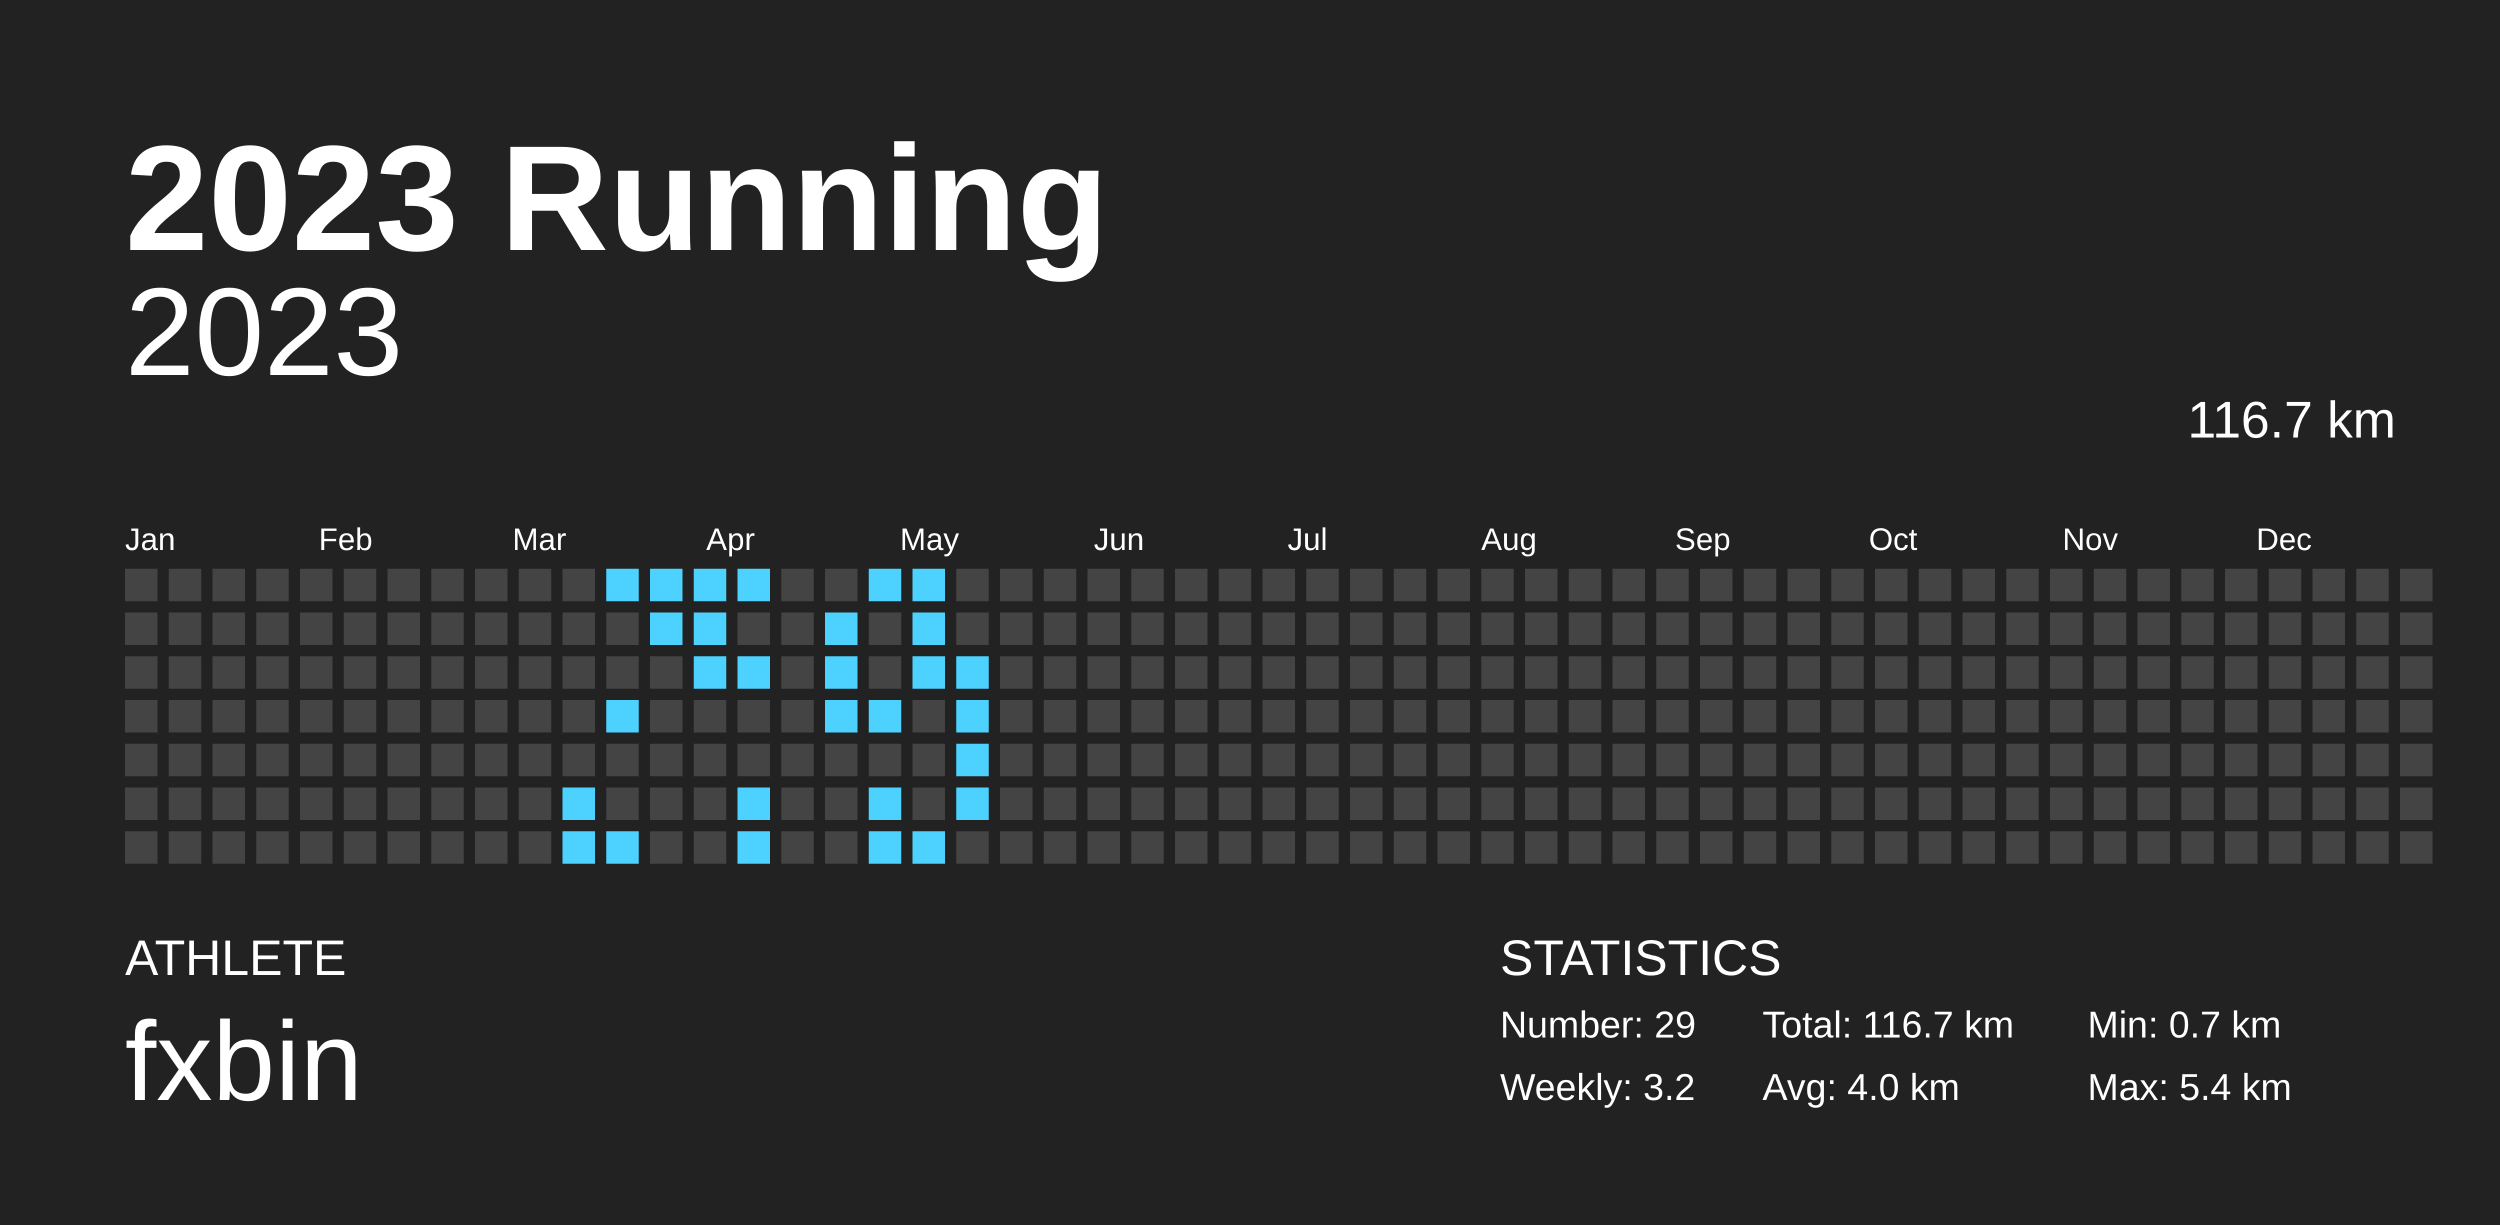
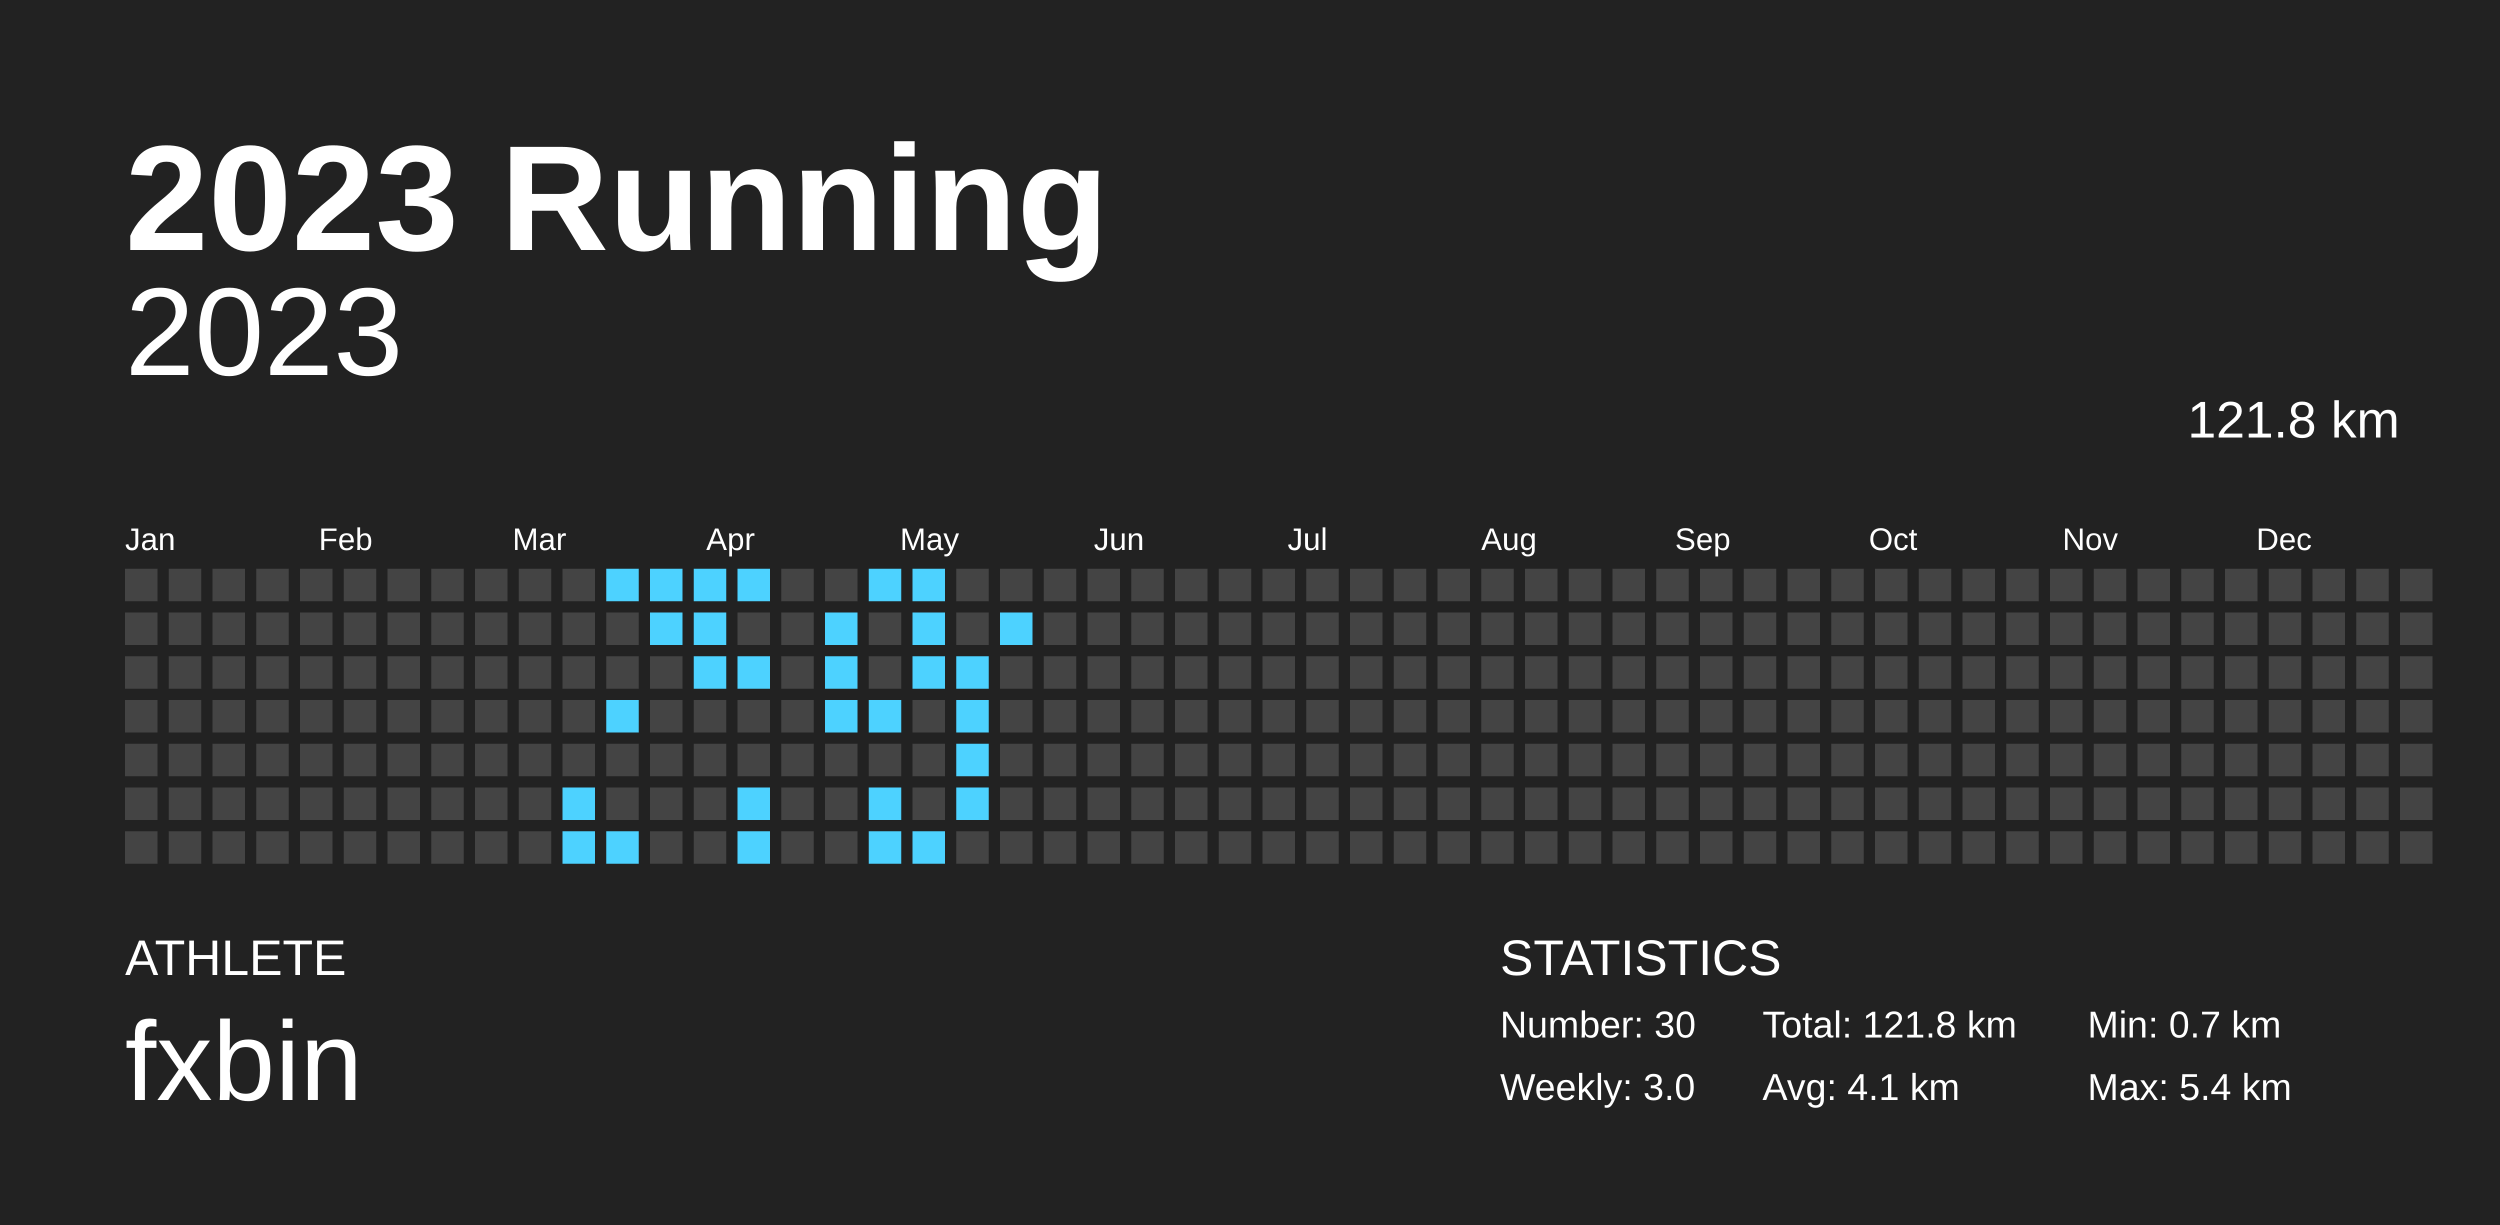
<svg xmlns="http://www.w3.org/2000/svg" baseProfile="full" height="98mm" version="1.1" viewBox="0,0,200,98" width="200mm">
  <defs />
  <rect fill="#222222" height="98" width="200" x="0" y="0" />
  <text fill="#FFFFFF" style="font-size:12px; font-family:Arial; font-weight:bold;" x="10" y="20">2023 Running</text>
  <text fill="#FFFFFF" style="font-size:4px; font-family:Arial" x="10" y="78">ATHLETE</text>
  <text fill="#FFFFFF" style="font-size:9px; font-family:Arial" x="10" y="88">fxbin</text>
  <text fill="#FFFFFF" style="font-size:4px; font-family:Arial" x="120" y="78">STATISTICS</text>
-   <text fill="#FFFFFF" style="font-size:3px; font-family:Arial" x="120" y="83">Number: 29</text>
-   <text fill="#FFFFFF" style="font-size:3px; font-family:Arial" x="120" y="88">Weekly: 3.2</text>
-   <text fill="#FFFFFF" style="font-size:3px; font-family:Arial" x="141" y="83">Total: 116.7 km</text>
-   <text fill="#FFFFFF" style="font-size:3px; font-family:Arial" x="141" y="88">Avg: 4.0 km</text>
+   <text fill="#FFFFFF" style="font-size:3px; font-family:Arial" x="120" y="83">Number: 30</text>
+   <text fill="#FFFFFF" style="font-size:3px; font-family:Arial" x="120" y="88">Weekly: 3.0</text>
+   <text fill="#FFFFFF" style="font-size:3px; font-family:Arial" x="141" y="83">Total: 121.8 km</text>
+   <text fill="#FFFFFF" style="font-size:3px; font-family:Arial" x="141" y="88">Avg: 4.1 km</text>
  <text fill="#FFFFFF" style="font-size:3px; font-family:Arial" x="167" y="83">Min: 0.7 km</text>
  <text fill="#FFFFFF" style="font-size:3px; font-family:Arial" x="167" y="88">Max: 5.4 km</text>
  <text alignment-baseline="hanging" fill="#FFFFFF" style="font-size:10.0px; font-family:Arial;" x="10" y="30">2023</text>
-   <text alignment-baseline="hanging" fill="#FFFFFF" style="font-size:4.125px; font-family:Arial;" x="175" y="35">116.7 km</text>
+   <text alignment-baseline="hanging" fill="#FFFFFF" style="font-size:4.125px; font-family:Arial;" x="175" y="35">121.8 km</text>
  <text fill="#FFFFFF" style="font-size:2.5px; font-family:Arial" x="10.0" y="44">Jan</text>
  <text fill="#FFFFFF" style="font-size:2.5px; font-family:Arial" x="25.5" y="44">Feb</text>
  <text fill="#FFFFFF" style="font-size:2.5px; font-family:Arial" x="41.0" y="44">Mar</text>
  <text fill="#FFFFFF" style="font-size:2.5px; font-family:Arial" x="56.5" y="44">Apr</text>
  <text fill="#FFFFFF" style="font-size:2.5px; font-family:Arial" x="72.0" y="44">May</text>
  <text fill="#FFFFFF" style="font-size:2.5px; font-family:Arial" x="87.5" y="44">Jun</text>
  <text fill="#FFFFFF" style="font-size:2.5px; font-family:Arial" x="103.0" y="44">Jul</text>
  <text fill="#FFFFFF" style="font-size:2.5px; font-family:Arial" x="118.5" y="44">Aug</text>
  <text fill="#FFFFFF" style="font-size:2.5px; font-family:Arial" x="134.0" y="44">Sep</text>
  <text fill="#FFFFFF" style="font-size:2.5px; font-family:Arial" x="149.5" y="44">Oct</text>
  <text fill="#FFFFFF" style="font-size:2.5px; font-family:Arial" x="165.0" y="44">Nov</text>
  <text fill="#FFFFFF" style="font-size:2.5px; font-family:Arial" x="180.5" y="44">Dec</text>
  <rect fill="#444444" height="2.6" width="2.6" x="10.0" y="45.5" />
  <rect fill="#444444" height="2.6" width="2.6" x="10.0" y="49.0" />
  <rect fill="#444444" height="2.6" width="2.6" x="10.0" y="52.5" />
  <rect fill="#444444" height="2.6" width="2.6" x="10.0" y="56.0" />
  <rect fill="#444444" height="2.6" width="2.6" x="10.0" y="59.5" />
  <rect fill="#444444" height="2.6" width="2.6" x="10.0" y="63.0" />
  <rect fill="#444444" height="2.6" width="2.6" x="10.0" y="66.5" />
  <rect fill="#444444" height="2.6" width="2.6" x="13.5" y="45.5" />
  <rect fill="#444444" height="2.6" width="2.6" x="13.5" y="49.0" />
  <rect fill="#444444" height="2.6" width="2.6" x="13.5" y="52.5" />
  <rect fill="#444444" height="2.6" width="2.6" x="13.5" y="56.0" />
  <rect fill="#444444" height="2.6" width="2.6" x="13.5" y="59.5" />
  <rect fill="#444444" height="2.6" width="2.6" x="13.5" y="63.0" />
  <rect fill="#444444" height="2.6" width="2.6" x="13.5" y="66.5" />
  <rect fill="#444444" height="2.6" width="2.6" x="17.0" y="45.5" />
  <rect fill="#444444" height="2.6" width="2.6" x="17.0" y="49.0" />
  <rect fill="#444444" height="2.6" width="2.6" x="17.0" y="52.5" />
  <rect fill="#444444" height="2.6" width="2.6" x="17.0" y="56.0" />
  <rect fill="#444444" height="2.6" width="2.6" x="17.0" y="59.5" />
  <rect fill="#444444" height="2.6" width="2.6" x="17.0" y="63.0" />
  <rect fill="#444444" height="2.6" width="2.6" x="17.0" y="66.5" />
  <rect fill="#444444" height="2.6" width="2.6" x="20.5" y="45.5" />
  <rect fill="#444444" height="2.6" width="2.6" x="20.5" y="49.0" />
  <rect fill="#444444" height="2.6" width="2.6" x="20.5" y="52.5" />
  <rect fill="#444444" height="2.6" width="2.6" x="20.5" y="56.0" />
  <rect fill="#444444" height="2.6" width="2.6" x="20.5" y="59.5" />
  <rect fill="#444444" height="2.6" width="2.6" x="20.5" y="63.0" />
  <rect fill="#444444" height="2.6" width="2.6" x="20.5" y="66.5" />
  <rect fill="#444444" height="2.6" width="2.6" x="24.0" y="45.5" />
  <rect fill="#444444" height="2.6" width="2.6" x="24.0" y="49.0" />
  <rect fill="#444444" height="2.6" width="2.6" x="24.0" y="52.5" />
  <rect fill="#444444" height="2.6" width="2.6" x="24.0" y="56.0" />
  <rect fill="#444444" height="2.6" width="2.6" x="24.0" y="59.5" />
  <rect fill="#444444" height="2.6" width="2.6" x="24.0" y="63.0" />
  <rect fill="#444444" height="2.6" width="2.6" x="24.0" y="66.5" />
  <rect fill="#444444" height="2.6" width="2.6" x="27.5" y="45.5" />
  <rect fill="#444444" height="2.6" width="2.6" x="27.5" y="49.0" />
  <rect fill="#444444" height="2.6" width="2.6" x="27.5" y="52.5" />
  <rect fill="#444444" height="2.6" width="2.6" x="27.5" y="56.0" />
  <rect fill="#444444" height="2.6" width="2.6" x="27.5" y="59.5" />
  <rect fill="#444444" height="2.6" width="2.6" x="27.5" y="63.0" />
  <rect fill="#444444" height="2.6" width="2.6" x="27.5" y="66.5" />
  <rect fill="#444444" height="2.6" width="2.6" x="31.0" y="45.5" />
  <rect fill="#444444" height="2.6" width="2.6" x="31.0" y="49.0" />
  <rect fill="#444444" height="2.6" width="2.6" x="31.0" y="52.5" />
  <rect fill="#444444" height="2.6" width="2.6" x="31.0" y="56.0" />
  <rect fill="#444444" height="2.6" width="2.6" x="31.0" y="59.5" />
  <rect fill="#444444" height="2.6" width="2.6" x="31.0" y="63.0" />
  <rect fill="#444444" height="2.6" width="2.6" x="31.0" y="66.5" />
  <rect fill="#444444" height="2.6" width="2.6" x="34.5" y="45.5" />
  <rect fill="#444444" height="2.6" width="2.6" x="34.5" y="49.0" />
  <rect fill="#444444" height="2.6" width="2.6" x="34.5" y="52.5" />
  <rect fill="#444444" height="2.6" width="2.6" x="34.5" y="56.0" />
  <rect fill="#444444" height="2.6" width="2.6" x="34.5" y="59.5" />
  <rect fill="#444444" height="2.6" width="2.6" x="34.5" y="63.0" />
  <rect fill="#444444" height="2.6" width="2.6" x="34.5" y="66.5" />
  <rect fill="#444444" height="2.6" width="2.6" x="38.0" y="45.5" />
  <rect fill="#444444" height="2.6" width="2.6" x="38.0" y="49.0" />
  <rect fill="#444444" height="2.6" width="2.6" x="38.0" y="52.5" />
  <rect fill="#444444" height="2.6" width="2.6" x="38.0" y="56.0" />
  <rect fill="#444444" height="2.6" width="2.6" x="38.0" y="59.5" />
  <rect fill="#444444" height="2.6" width="2.6" x="38.0" y="63.0" />
  <rect fill="#444444" height="2.6" width="2.6" x="38.0" y="66.5" />
  <rect fill="#444444" height="2.6" width="2.6" x="41.5" y="45.5" />
  <rect fill="#444444" height="2.6" width="2.6" x="41.5" y="49.0" />
  <rect fill="#444444" height="2.6" width="2.6" x="41.5" y="52.5" />
  <rect fill="#444444" height="2.6" width="2.6" x="41.5" y="56.0" />
  <rect fill="#444444" height="2.6" width="2.6" x="41.5" y="59.5" />
  <rect fill="#444444" height="2.6" width="2.6" x="41.5" y="63.0" />
  <rect fill="#444444" height="2.6" width="2.6" x="41.5" y="66.5" />
  <rect fill="#444444" height="2.6" width="2.6" x="45.0" y="45.5" />
  <rect fill="#444444" height="2.6" width="2.6" x="45.0" y="49.0" />
  <rect fill="#444444" height="2.6" width="2.6" x="45.0" y="52.5" />
  <rect fill="#444444" height="2.6" width="2.6" x="45.0" y="56.0" />
  <rect fill="#444444" height="2.6" width="2.6" x="45.0" y="59.5" />
  <rect fill="#4dd2ff" height="2.6" width="2.6" x="45.0" y="63.0" />
  <rect fill="#4dd2ff" height="2.6" width="2.6" x="45.0" y="66.5" />
  <rect fill="#4dd2ff" height="2.6" width="2.6" x="48.5" y="45.5" />
  <rect fill="#444444" height="2.6" width="2.6" x="48.5" y="49.0" />
  <rect fill="#444444" height="2.6" width="2.6" x="48.5" y="52.5" />
  <rect fill="#4dd2ff" height="2.6" width="2.6" x="48.5" y="56.0" />
  <rect fill="#444444" height="2.6" width="2.6" x="48.5" y="59.5" />
  <rect fill="#444444" height="2.6" width="2.6" x="48.5" y="63.0" />
  <rect fill="#4dd2ff" height="2.6" width="2.6" x="48.5" y="66.5" />
  <rect fill="#4dd2ff" height="2.6" width="2.6" x="52.0" y="45.5" />
  <rect fill="#4dd2ff" height="2.6" width="2.6" x="52.0" y="49.0" />
  <rect fill="#444444" height="2.6" width="2.6" x="52.0" y="52.5" />
  <rect fill="#444444" height="2.6" width="2.6" x="52.0" y="56.0" />
  <rect fill="#444444" height="2.6" width="2.6" x="52.0" y="59.5" />
  <rect fill="#444444" height="2.6" width="2.6" x="52.0" y="63.0" />
  <rect fill="#444444" height="2.6" width="2.6" x="52.0" y="66.5" />
  <rect fill="#4dd2ff" height="2.6" width="2.6" x="55.5" y="45.5" />
  <rect fill="#4dd2ff" height="2.6" width="2.6" x="55.5" y="49.0" />
  <rect fill="#4dd2ff" height="2.6" width="2.6" x="55.5" y="52.5" />
  <rect fill="#444444" height="2.6" width="2.6" x="55.5" y="56.0" />
  <rect fill="#444444" height="2.6" width="2.6" x="55.5" y="59.5" />
  <rect fill="#444444" height="2.6" width="2.6" x="55.5" y="63.0" />
  <rect fill="#444444" height="2.6" width="2.6" x="55.5" y="66.5" />
  <rect fill="#4dd2ff" height="2.6" width="2.6" x="59.0" y="45.5" />
  <rect fill="#444444" height="2.6" width="2.6" x="59.0" y="49.0" />
  <rect fill="#4dd2ff" height="2.6" width="2.6" x="59.0" y="52.5" />
  <rect fill="#444444" height="2.6" width="2.6" x="59.0" y="56.0" />
  <rect fill="#444444" height="2.6" width="2.6" x="59.0" y="59.5" />
  <rect fill="#4dd2ff" height="2.6" width="2.6" x="59.0" y="63.0" />
  <rect fill="#4dd2ff" height="2.6" width="2.6" x="59.0" y="66.5" />
  <rect fill="#444444" height="2.6" width="2.6" x="62.5" y="45.5" />
  <rect fill="#444444" height="2.6" width="2.6" x="62.5" y="49.0" />
  <rect fill="#444444" height="2.6" width="2.6" x="62.5" y="52.5" />
  <rect fill="#444444" height="2.6" width="2.6" x="62.5" y="56.0" />
  <rect fill="#444444" height="2.6" width="2.6" x="62.5" y="59.5" />
  <rect fill="#444444" height="2.6" width="2.6" x="62.5" y="63.0" />
  <rect fill="#444444" height="2.6" width="2.6" x="62.5" y="66.5" />
  <rect fill="#444444" height="2.6" width="2.6" x="66.0" y="45.5" />
  <rect fill="#4dd2ff" height="2.6" width="2.6" x="66.0" y="49.0" />
  <rect fill="#4dd2ff" height="2.6" width="2.6" x="66.0" y="52.5" />
  <rect fill="#4dd2ff" height="2.6" width="2.6" x="66.0" y="56.0" />
  <rect fill="#444444" height="2.6" width="2.6" x="66.0" y="59.5" />
  <rect fill="#444444" height="2.6" width="2.6" x="66.0" y="63.0" />
  <rect fill="#444444" height="2.6" width="2.6" x="66.0" y="66.5" />
  <rect fill="#4dd2ff" height="2.6" width="2.6" x="69.5" y="45.5" />
  <rect fill="#444444" height="2.6" width="2.6" x="69.5" y="49.0" />
  <rect fill="#444444" height="2.6" width="2.6" x="69.5" y="52.5" />
  <rect fill="#4dd2ff" height="2.6" width="2.6" x="69.5" y="56.0" />
  <rect fill="#444444" height="2.6" width="2.6" x="69.5" y="59.5" />
  <rect fill="#4dd2ff" height="2.6" width="2.6" x="69.5" y="63.0" />
  <rect fill="#4dd2ff" height="2.6" width="2.6" x="69.5" y="66.5" />
  <rect fill="#4dd2ff" height="2.6" width="2.6" x="73.0" y="45.5" />
  <rect fill="#4dd2ff" height="2.6" width="2.6" x="73.0" y="49.0" />
  <rect fill="#4dd2ff" height="2.6" width="2.6" x="73.0" y="52.5" />
  <rect fill="#444444" height="2.6" width="2.6" x="73.0" y="56.0" />
  <rect fill="#444444" height="2.6" width="2.6" x="73.0" y="59.5" />
  <rect fill="#444444" height="2.6" width="2.6" x="73.0" y="63.0" />
  <rect fill="#4dd2ff" height="2.6" width="2.6" x="73.0" y="66.5" />
  <rect fill="#444444" height="2.6" width="2.6" x="76.5" y="45.5" />
  <rect fill="#444444" height="2.6" width="2.6" x="76.5" y="49.0" />
  <rect fill="#4dd2ff" height="2.6" width="2.6" x="76.5" y="52.5" />
  <rect fill="#4dd2ff" height="2.6" width="2.6" x="76.5" y="56.0" />
  <rect fill="#4dd2ff" height="2.6" width="2.6" x="76.5" y="59.5" />
  <rect fill="#4dd2ff" height="2.6" width="2.6" x="76.5" y="63.0" />
  <rect fill="#444444" height="2.6" width="2.6" x="76.5" y="66.5" />
  <rect fill="#444444" height="2.6" width="2.6" x="80.0" y="45.5" />
-   <rect fill="#444444" height="2.6" width="2.6" x="80.0" y="49.0" />
+   <rect fill="#4dd2ff" height="2.6" width="2.6" x="80.0" y="49.0" />
  <rect fill="#444444" height="2.6" width="2.6" x="80.0" y="52.5" />
  <rect fill="#444444" height="2.6" width="2.6" x="80.0" y="56.0" />
  <rect fill="#444444" height="2.6" width="2.6" x="80.0" y="59.5" />
  <rect fill="#444444" height="2.6" width="2.6" x="80.0" y="63.0" />
  <rect fill="#444444" height="2.6" width="2.6" x="80.0" y="66.5" />
  <rect fill="#444444" height="2.6" width="2.6" x="83.5" y="45.5" />
  <rect fill="#444444" height="2.6" width="2.6" x="83.5" y="49.0" />
  <rect fill="#444444" height="2.6" width="2.6" x="83.5" y="52.5" />
  <rect fill="#444444" height="2.6" width="2.6" x="83.5" y="56.0" />
  <rect fill="#444444" height="2.6" width="2.6" x="83.5" y="59.5" />
  <rect fill="#444444" height="2.6" width="2.6" x="83.5" y="63.0" />
  <rect fill="#444444" height="2.6" width="2.6" x="83.5" y="66.5" />
  <rect fill="#444444" height="2.6" width="2.6" x="87.0" y="45.5" />
  <rect fill="#444444" height="2.6" width="2.6" x="87.0" y="49.0" />
  <rect fill="#444444" height="2.6" width="2.6" x="87.0" y="52.5" />
  <rect fill="#444444" height="2.6" width="2.6" x="87.0" y="56.0" />
  <rect fill="#444444" height="2.6" width="2.6" x="87.0" y="59.5" />
  <rect fill="#444444" height="2.6" width="2.6" x="87.0" y="63.0" />
  <rect fill="#444444" height="2.6" width="2.6" x="87.0" y="66.5" />
  <rect fill="#444444" height="2.6" width="2.6" x="90.5" y="45.5" />
  <rect fill="#444444" height="2.6" width="2.6" x="90.5" y="49.0" />
  <rect fill="#444444" height="2.6" width="2.6" x="90.5" y="52.5" />
  <rect fill="#444444" height="2.6" width="2.6" x="90.5" y="56.0" />
  <rect fill="#444444" height="2.6" width="2.6" x="90.5" y="59.5" />
  <rect fill="#444444" height="2.6" width="2.6" x="90.5" y="63.0" />
  <rect fill="#444444" height="2.6" width="2.6" x="90.5" y="66.5" />
  <rect fill="#444444" height="2.6" width="2.6" x="94.0" y="45.5" />
  <rect fill="#444444" height="2.6" width="2.6" x="94.0" y="49.0" />
  <rect fill="#444444" height="2.6" width="2.6" x="94.0" y="52.5" />
  <rect fill="#444444" height="2.6" width="2.6" x="94.0" y="56.0" />
  <rect fill="#444444" height="2.6" width="2.6" x="94.0" y="59.5" />
  <rect fill="#444444" height="2.6" width="2.6" x="94.0" y="63.0" />
  <rect fill="#444444" height="2.6" width="2.6" x="94.0" y="66.5" />
  <rect fill="#444444" height="2.6" width="2.6" x="97.5" y="45.5" />
  <rect fill="#444444" height="2.6" width="2.6" x="97.5" y="49.0" />
  <rect fill="#444444" height="2.6" width="2.6" x="97.5" y="52.5" />
  <rect fill="#444444" height="2.6" width="2.6" x="97.5" y="56.0" />
  <rect fill="#444444" height="2.6" width="2.6" x="97.5" y="59.5" />
  <rect fill="#444444" height="2.6" width="2.6" x="97.5" y="63.0" />
  <rect fill="#444444" height="2.6" width="2.6" x="97.5" y="66.5" />
  <rect fill="#444444" height="2.6" width="2.6" x="101.0" y="45.5" />
  <rect fill="#444444" height="2.6" width="2.6" x="101.0" y="49.0" />
  <rect fill="#444444" height="2.6" width="2.6" x="101.0" y="52.5" />
  <rect fill="#444444" height="2.6" width="2.6" x="101.0" y="56.0" />
  <rect fill="#444444" height="2.6" width="2.6" x="101.0" y="59.5" />
  <rect fill="#444444" height="2.6" width="2.6" x="101.0" y="63.0" />
  <rect fill="#444444" height="2.6" width="2.6" x="101.0" y="66.5" />
  <rect fill="#444444" height="2.6" width="2.6" x="104.5" y="45.5" />
  <rect fill="#444444" height="2.6" width="2.6" x="104.5" y="49.0" />
  <rect fill="#444444" height="2.6" width="2.6" x="104.5" y="52.5" />
  <rect fill="#444444" height="2.6" width="2.6" x="104.5" y="56.0" />
  <rect fill="#444444" height="2.6" width="2.6" x="104.5" y="59.5" />
  <rect fill="#444444" height="2.6" width="2.6" x="104.5" y="63.0" />
  <rect fill="#444444" height="2.6" width="2.6" x="104.5" y="66.5" />
  <rect fill="#444444" height="2.6" width="2.6" x="108.0" y="45.5" />
  <rect fill="#444444" height="2.6" width="2.6" x="108.0" y="49.0" />
  <rect fill="#444444" height="2.6" width="2.6" x="108.0" y="52.5" />
  <rect fill="#444444" height="2.6" width="2.6" x="108.0" y="56.0" />
  <rect fill="#444444" height="2.6" width="2.6" x="108.0" y="59.5" />
  <rect fill="#444444" height="2.6" width="2.6" x="108.0" y="63.0" />
  <rect fill="#444444" height="2.6" width="2.6" x="108.0" y="66.5" />
  <rect fill="#444444" height="2.6" width="2.6" x="111.5" y="45.5" />
  <rect fill="#444444" height="2.6" width="2.6" x="111.5" y="49.0" />
  <rect fill="#444444" height="2.6" width="2.6" x="111.5" y="52.5" />
  <rect fill="#444444" height="2.6" width="2.6" x="111.5" y="56.0" />
  <rect fill="#444444" height="2.6" width="2.6" x="111.5" y="59.5" />
  <rect fill="#444444" height="2.6" width="2.6" x="111.5" y="63.0" />
  <rect fill="#444444" height="2.6" width="2.6" x="111.5" y="66.5" />
  <rect fill="#444444" height="2.6" width="2.6" x="115.0" y="45.5" />
  <rect fill="#444444" height="2.6" width="2.6" x="115.0" y="49.0" />
  <rect fill="#444444" height="2.6" width="2.6" x="115.0" y="52.5" />
  <rect fill="#444444" height="2.6" width="2.6" x="115.0" y="56.0" />
  <rect fill="#444444" height="2.6" width="2.6" x="115.0" y="59.5" />
  <rect fill="#444444" height="2.6" width="2.6" x="115.0" y="63.0" />
  <rect fill="#444444" height="2.6" width="2.6" x="115.0" y="66.5" />
  <rect fill="#444444" height="2.6" width="2.6" x="118.5" y="45.5" />
  <rect fill="#444444" height="2.6" width="2.6" x="118.5" y="49.0" />
  <rect fill="#444444" height="2.6" width="2.6" x="118.5" y="52.5" />
  <rect fill="#444444" height="2.6" width="2.6" x="118.5" y="56.0" />
  <rect fill="#444444" height="2.6" width="2.6" x="118.5" y="59.5" />
  <rect fill="#444444" height="2.6" width="2.6" x="118.5" y="63.0" />
  <rect fill="#444444" height="2.6" width="2.6" x="118.5" y="66.5" />
  <rect fill="#444444" height="2.6" width="2.6" x="122.0" y="45.5" />
  <rect fill="#444444" height="2.6" width="2.6" x="122.0" y="49.0" />
  <rect fill="#444444" height="2.6" width="2.6" x="122.0" y="52.5" />
  <rect fill="#444444" height="2.6" width="2.6" x="122.0" y="56.0" />
  <rect fill="#444444" height="2.6" width="2.6" x="122.0" y="59.5" />
  <rect fill="#444444" height="2.6" width="2.6" x="122.0" y="63.0" />
  <rect fill="#444444" height="2.6" width="2.6" x="122.0" y="66.5" />
  <rect fill="#444444" height="2.6" width="2.6" x="125.5" y="45.5" />
  <rect fill="#444444" height="2.6" width="2.6" x="125.5" y="49.0" />
  <rect fill="#444444" height="2.6" width="2.6" x="125.5" y="52.5" />
  <rect fill="#444444" height="2.6" width="2.6" x="125.5" y="56.0" />
  <rect fill="#444444" height="2.6" width="2.6" x="125.5" y="59.5" />
  <rect fill="#444444" height="2.6" width="2.6" x="125.5" y="63.0" />
  <rect fill="#444444" height="2.6" width="2.6" x="125.5" y="66.5" />
  <rect fill="#444444" height="2.6" width="2.6" x="129.0" y="45.5" />
  <rect fill="#444444" height="2.6" width="2.6" x="129.0" y="49.0" />
  <rect fill="#444444" height="2.6" width="2.6" x="129.0" y="52.5" />
  <rect fill="#444444" height="2.6" width="2.6" x="129.0" y="56.0" />
  <rect fill="#444444" height="2.6" width="2.6" x="129.0" y="59.5" />
  <rect fill="#444444" height="2.6" width="2.6" x="129.0" y="63.0" />
  <rect fill="#444444" height="2.6" width="2.6" x="129.0" y="66.5" />
  <rect fill="#444444" height="2.6" width="2.6" x="132.5" y="45.5" />
  <rect fill="#444444" height="2.6" width="2.6" x="132.5" y="49.0" />
  <rect fill="#444444" height="2.6" width="2.6" x="132.5" y="52.5" />
  <rect fill="#444444" height="2.6" width="2.6" x="132.5" y="56.0" />
  <rect fill="#444444" height="2.6" width="2.6" x="132.5" y="59.5" />
  <rect fill="#444444" height="2.6" width="2.6" x="132.5" y="63.0" />
  <rect fill="#444444" height="2.6" width="2.6" x="132.5" y="66.5" />
  <rect fill="#444444" height="2.6" width="2.6" x="136.0" y="45.5" />
  <rect fill="#444444" height="2.6" width="2.6" x="136.0" y="49.0" />
  <rect fill="#444444" height="2.6" width="2.6" x="136.0" y="52.5" />
  <rect fill="#444444" height="2.6" width="2.6" x="136.0" y="56.0" />
  <rect fill="#444444" height="2.6" width="2.6" x="136.0" y="59.5" />
  <rect fill="#444444" height="2.6" width="2.6" x="136.0" y="63.0" />
  <rect fill="#444444" height="2.6" width="2.6" x="136.0" y="66.5" />
  <rect fill="#444444" height="2.6" width="2.6" x="139.5" y="45.5" />
  <rect fill="#444444" height="2.6" width="2.6" x="139.5" y="49.0" />
  <rect fill="#444444" height="2.6" width="2.6" x="139.5" y="52.5" />
  <rect fill="#444444" height="2.6" width="2.6" x="139.5" y="56.0" />
  <rect fill="#444444" height="2.6" width="2.6" x="139.5" y="59.5" />
  <rect fill="#444444" height="2.6" width="2.6" x="139.5" y="63.0" />
  <rect fill="#444444" height="2.6" width="2.6" x="139.5" y="66.5" />
  <rect fill="#444444" height="2.6" width="2.6" x="143.0" y="45.5" />
  <rect fill="#444444" height="2.6" width="2.6" x="143.0" y="49.0" />
  <rect fill="#444444" height="2.6" width="2.6" x="143.0" y="52.5" />
  <rect fill="#444444" height="2.6" width="2.6" x="143.0" y="56.0" />
  <rect fill="#444444" height="2.6" width="2.6" x="143.0" y="59.5" />
  <rect fill="#444444" height="2.6" width="2.6" x="143.0" y="63.0" />
  <rect fill="#444444" height="2.6" width="2.6" x="143.0" y="66.5" />
  <rect fill="#444444" height="2.6" width="2.6" x="146.5" y="45.5" />
  <rect fill="#444444" height="2.6" width="2.6" x="146.5" y="49.0" />
  <rect fill="#444444" height="2.6" width="2.6" x="146.5" y="52.5" />
  <rect fill="#444444" height="2.6" width="2.6" x="146.5" y="56.0" />
  <rect fill="#444444" height="2.6" width="2.6" x="146.5" y="59.5" />
  <rect fill="#444444" height="2.6" width="2.6" x="146.5" y="63.0" />
  <rect fill="#444444" height="2.6" width="2.6" x="146.5" y="66.5" />
  <rect fill="#444444" height="2.6" width="2.6" x="150.0" y="45.5" />
  <rect fill="#444444" height="2.6" width="2.6" x="150.0" y="49.0" />
  <rect fill="#444444" height="2.6" width="2.6" x="150.0" y="52.5" />
  <rect fill="#444444" height="2.6" width="2.6" x="150.0" y="56.0" />
  <rect fill="#444444" height="2.6" width="2.6" x="150.0" y="59.5" />
  <rect fill="#444444" height="2.6" width="2.6" x="150.0" y="63.0" />
  <rect fill="#444444" height="2.6" width="2.6" x="150.0" y="66.5" />
  <rect fill="#444444" height="2.6" width="2.6" x="153.5" y="45.5" />
  <rect fill="#444444" height="2.6" width="2.6" x="153.5" y="49.0" />
  <rect fill="#444444" height="2.6" width="2.6" x="153.5" y="52.5" />
  <rect fill="#444444" height="2.6" width="2.6" x="153.5" y="56.0" />
  <rect fill="#444444" height="2.6" width="2.6" x="153.5" y="59.5" />
  <rect fill="#444444" height="2.6" width="2.6" x="153.5" y="63.0" />
  <rect fill="#444444" height="2.6" width="2.6" x="153.5" y="66.5" />
  <rect fill="#444444" height="2.6" width="2.6" x="157.0" y="45.5" />
  <rect fill="#444444" height="2.6" width="2.6" x="157.0" y="49.0" />
  <rect fill="#444444" height="2.6" width="2.6" x="157.0" y="52.5" />
  <rect fill="#444444" height="2.6" width="2.6" x="157.0" y="56.0" />
  <rect fill="#444444" height="2.6" width="2.6" x="157.0" y="59.5" />
  <rect fill="#444444" height="2.6" width="2.6" x="157.0" y="63.0" />
  <rect fill="#444444" height="2.6" width="2.6" x="157.0" y="66.5" />
  <rect fill="#444444" height="2.6" width="2.6" x="160.5" y="45.5" />
  <rect fill="#444444" height="2.6" width="2.6" x="160.5" y="49.0" />
  <rect fill="#444444" height="2.6" width="2.6" x="160.5" y="52.5" />
  <rect fill="#444444" height="2.6" width="2.6" x="160.5" y="56.0" />
  <rect fill="#444444" height="2.6" width="2.6" x="160.5" y="59.5" />
  <rect fill="#444444" height="2.6" width="2.6" x="160.5" y="63.0" />
  <rect fill="#444444" height="2.6" width="2.6" x="160.5" y="66.5" />
  <rect fill="#444444" height="2.6" width="2.6" x="164.0" y="45.5" />
  <rect fill="#444444" height="2.6" width="2.6" x="164.0" y="49.0" />
  <rect fill="#444444" height="2.6" width="2.6" x="164.0" y="52.5" />
  <rect fill="#444444" height="2.6" width="2.6" x="164.0" y="56.0" />
  <rect fill="#444444" height="2.6" width="2.6" x="164.0" y="59.5" />
  <rect fill="#444444" height="2.6" width="2.6" x="164.0" y="63.0" />
  <rect fill="#444444" height="2.6" width="2.6" x="164.0" y="66.5" />
  <rect fill="#444444" height="2.6" width="2.6" x="167.5" y="45.5" />
  <rect fill="#444444" height="2.6" width="2.6" x="167.5" y="49.0" />
  <rect fill="#444444" height="2.6" width="2.6" x="167.5" y="52.5" />
  <rect fill="#444444" height="2.6" width="2.6" x="167.5" y="56.0" />
  <rect fill="#444444" height="2.6" width="2.6" x="167.5" y="59.5" />
  <rect fill="#444444" height="2.6" width="2.6" x="167.5" y="63.0" />
  <rect fill="#444444" height="2.6" width="2.6" x="167.5" y="66.5" />
  <rect fill="#444444" height="2.6" width="2.6" x="171.0" y="45.5" />
  <rect fill="#444444" height="2.6" width="2.6" x="171.0" y="49.0" />
  <rect fill="#444444" height="2.6" width="2.6" x="171.0" y="52.5" />
  <rect fill="#444444" height="2.6" width="2.6" x="171.0" y="56.0" />
  <rect fill="#444444" height="2.6" width="2.6" x="171.0" y="59.5" />
  <rect fill="#444444" height="2.6" width="2.6" x="171.0" y="63.0" />
  <rect fill="#444444" height="2.6" width="2.6" x="171.0" y="66.5" />
  <rect fill="#444444" height="2.6" width="2.6" x="174.5" y="45.5" />
  <rect fill="#444444" height="2.6" width="2.6" x="174.5" y="49.0" />
  <rect fill="#444444" height="2.6" width="2.6" x="174.5" y="52.5" />
  <rect fill="#444444" height="2.6" width="2.6" x="174.5" y="56.0" />
  <rect fill="#444444" height="2.6" width="2.6" x="174.5" y="59.5" />
  <rect fill="#444444" height="2.6" width="2.6" x="174.5" y="63.0" />
  <rect fill="#444444" height="2.6" width="2.6" x="174.5" y="66.5" />
  <rect fill="#444444" height="2.6" width="2.6" x="178.0" y="45.5" />
  <rect fill="#444444" height="2.6" width="2.6" x="178.0" y="49.0" />
  <rect fill="#444444" height="2.6" width="2.6" x="178.0" y="52.5" />
  <rect fill="#444444" height="2.6" width="2.6" x="178.0" y="56.0" />
  <rect fill="#444444" height="2.6" width="2.6" x="178.0" y="59.5" />
  <rect fill="#444444" height="2.6" width="2.6" x="178.0" y="63.0" />
  <rect fill="#444444" height="2.6" width="2.6" x="178.0" y="66.5" />
  <rect fill="#444444" height="2.6" width="2.6" x="181.5" y="45.5" />
  <rect fill="#444444" height="2.6" width="2.6" x="181.5" y="49.0" />
  <rect fill="#444444" height="2.6" width="2.6" x="181.5" y="52.5" />
  <rect fill="#444444" height="2.6" width="2.6" x="181.5" y="56.0" />
  <rect fill="#444444" height="2.6" width="2.6" x="181.5" y="59.5" />
  <rect fill="#444444" height="2.6" width="2.6" x="181.5" y="63.0" />
  <rect fill="#444444" height="2.6" width="2.6" x="181.5" y="66.5" />
  <rect fill="#444444" height="2.6" width="2.6" x="185.0" y="45.5" />
  <rect fill="#444444" height="2.6" width="2.6" x="185.0" y="49.0" />
  <rect fill="#444444" height="2.6" width="2.6" x="185.0" y="52.5" />
  <rect fill="#444444" height="2.6" width="2.6" x="185.0" y="56.0" />
  <rect fill="#444444" height="2.6" width="2.6" x="185.0" y="59.5" />
  <rect fill="#444444" height="2.6" width="2.6" x="185.0" y="63.0" />
  <rect fill="#444444" height="2.6" width="2.6" x="185.0" y="66.5" />
  <rect fill="#444444" height="2.6" width="2.6" x="188.5" y="45.5" />
  <rect fill="#444444" height="2.6" width="2.6" x="188.5" y="49.0" />
  <rect fill="#444444" height="2.6" width="2.6" x="188.5" y="52.5" />
  <rect fill="#444444" height="2.6" width="2.6" x="188.5" y="56.0" />
  <rect fill="#444444" height="2.6" width="2.6" x="188.5" y="59.5" />
  <rect fill="#444444" height="2.6" width="2.6" x="188.5" y="63.0" />
  <rect fill="#444444" height="2.6" width="2.6" x="188.5" y="66.5" />
  <rect fill="#444444" height="2.6" width="2.6" x="192.0" y="45.5" />
  <rect fill="#444444" height="2.6" width="2.6" x="192.0" y="49.0" />
  <rect fill="#444444" height="2.6" width="2.6" x="192.0" y="52.5" />
  <rect fill="#444444" height="2.6" width="2.6" x="192.0" y="56.0" />
  <rect fill="#444444" height="2.6" width="2.6" x="192.0" y="59.5" />
  <rect fill="#444444" height="2.6" width="2.6" x="192.0" y="63.0" />
  <rect fill="#444444" height="2.6" width="2.6" x="192.0" y="66.5" />
</svg>
